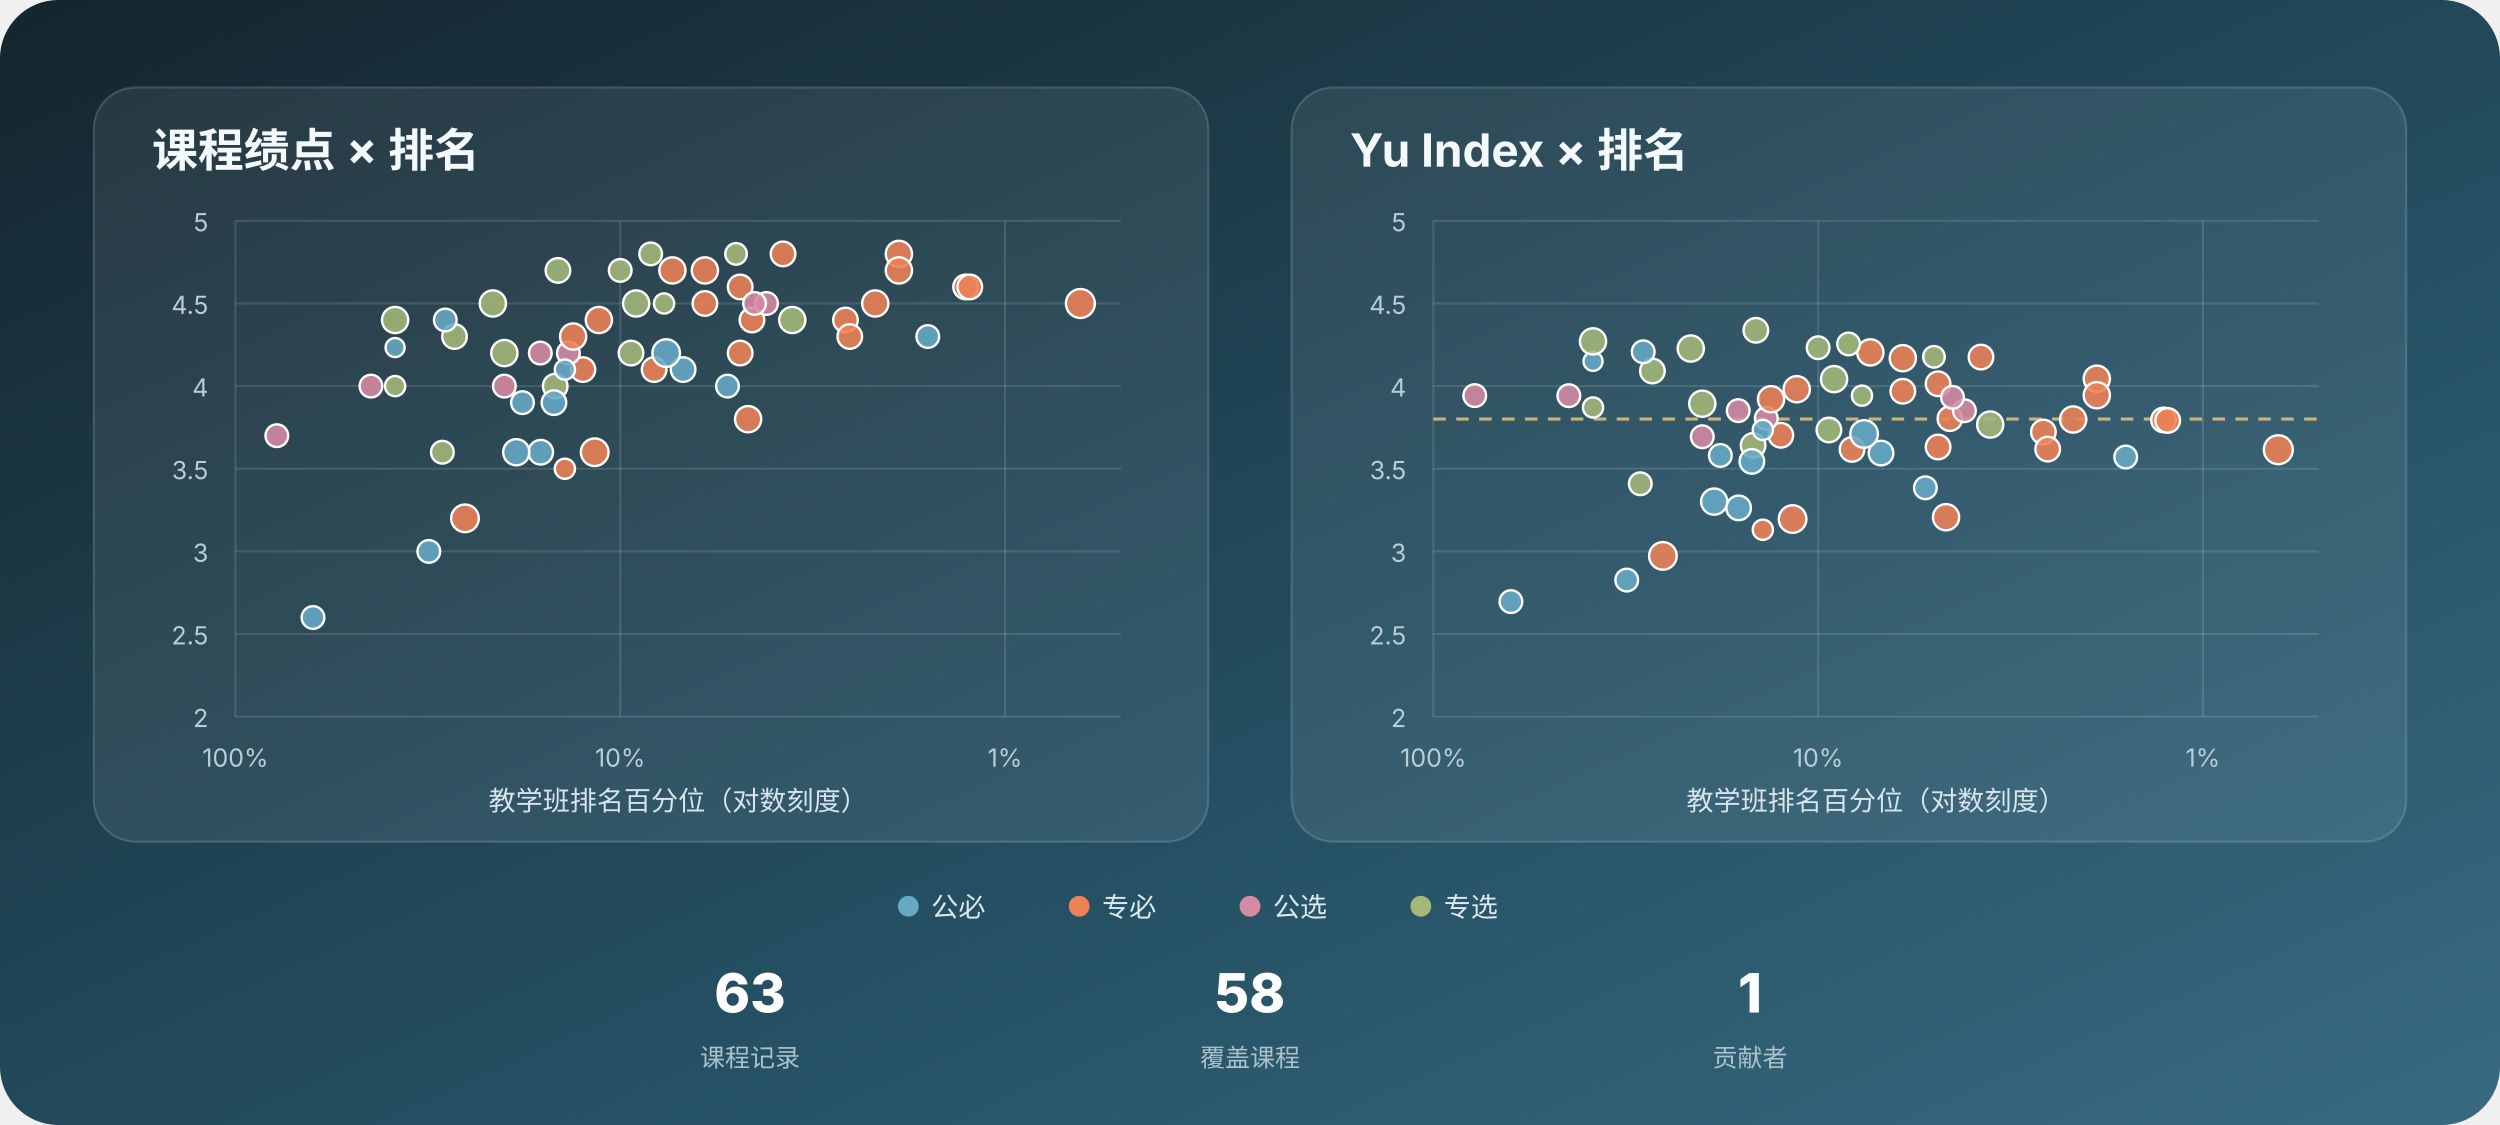
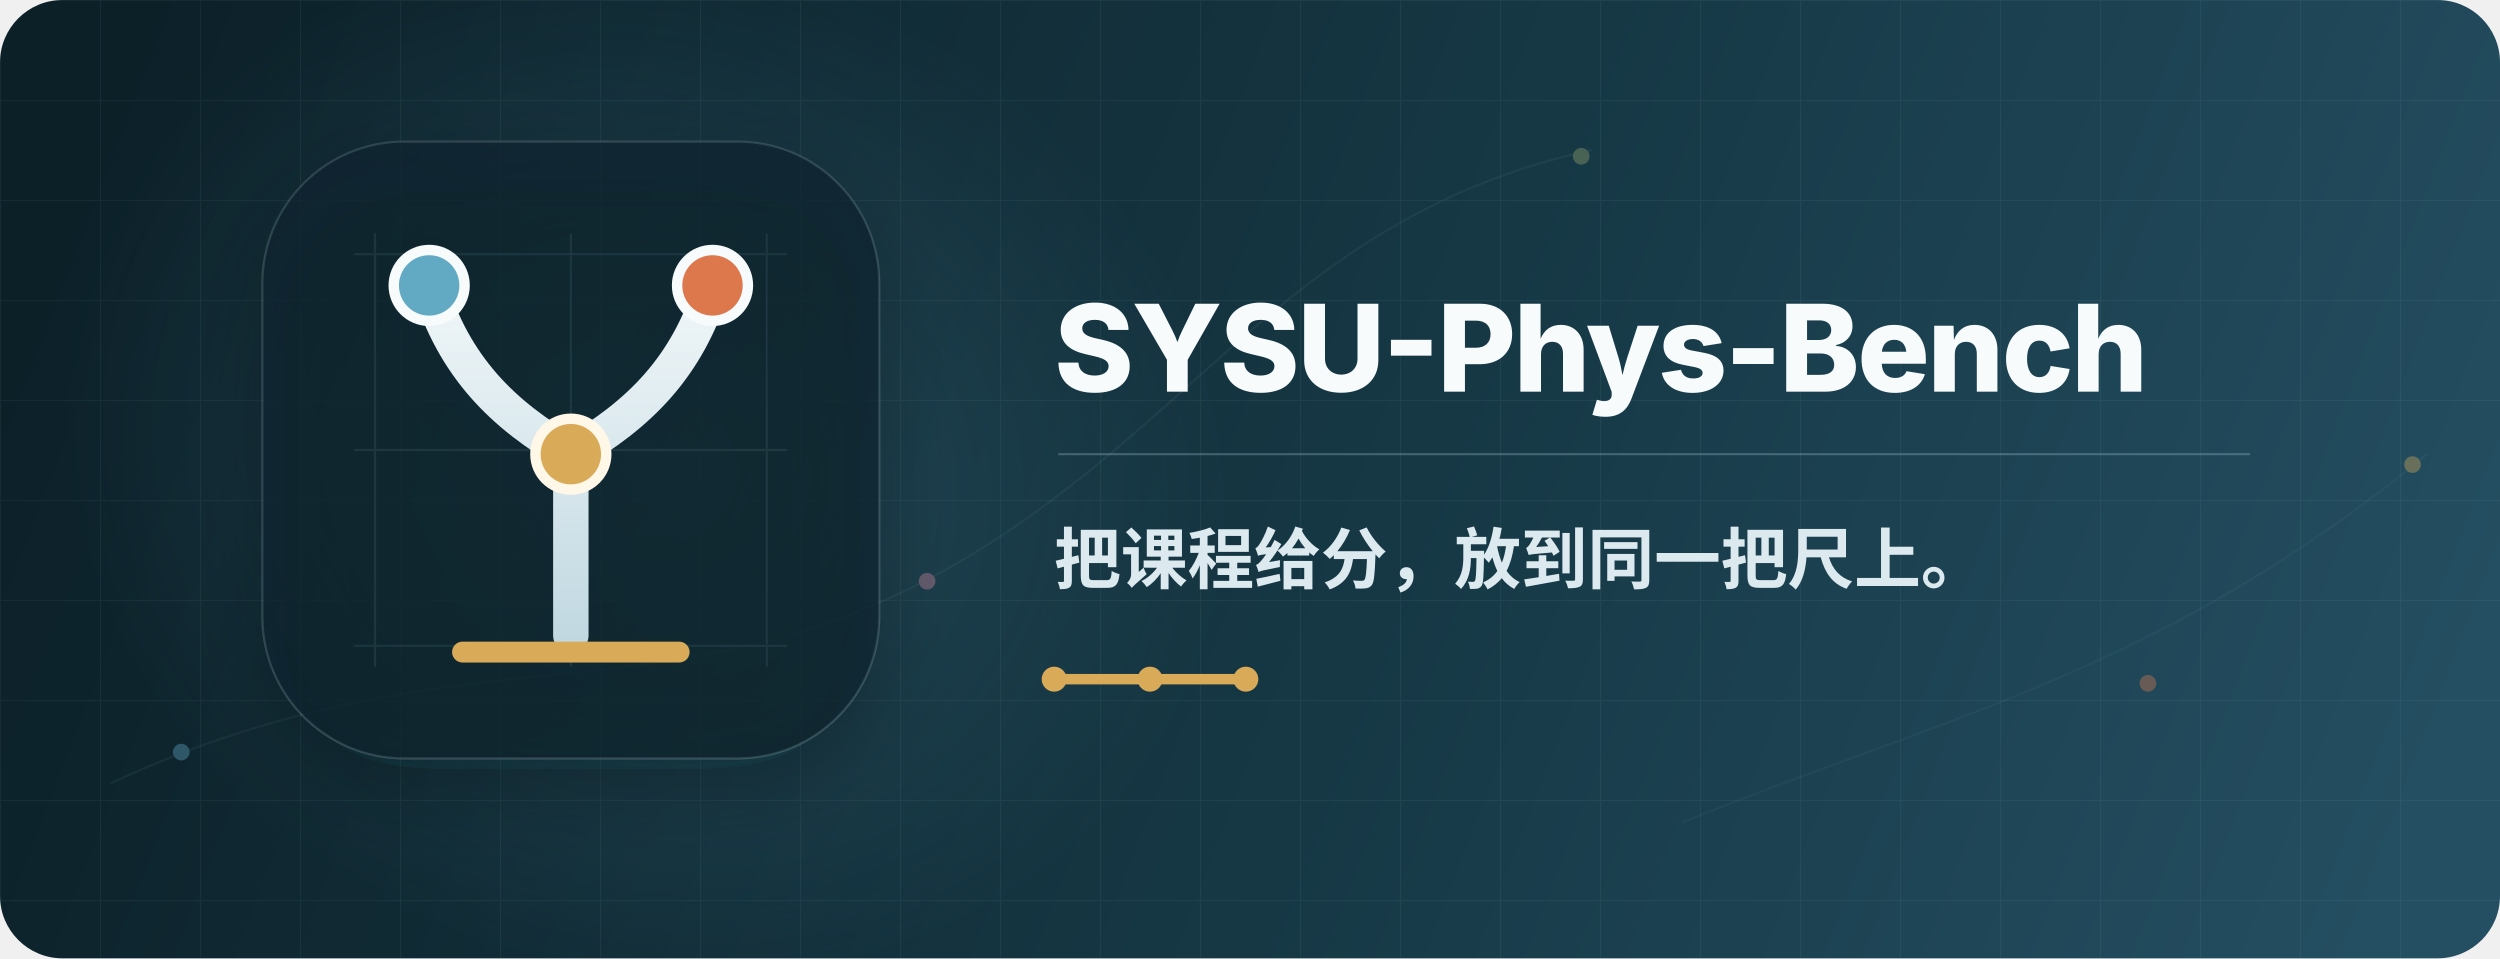
- <svg xmlns="http://www.w3.org/2000/svg" width="1200" height="540" viewBox="0 0 1200 540" role="img" aria-labelledby="title description">
+ <svg xmlns="http://www.w3.org/2000/svg" width="1200" height="460" viewBox="0 0 1200 460" role="img" aria-labelledby="title description">
  <defs>
-     <linearGradient id="background" x1="0" y1="0" x2="1" y2="1">
-       <stop offset="0" stop-color="#14252d" />
-       <stop offset=".58" stop-color="#244e61" />
-       <stop offset="1" stop-color="#386b81" />
+     <linearGradient id="background" x1="58" y1="28" x2="1138" y2="444" gradientUnits="userSpaceOnUse">
+       <stop stop-color="#0c2028" />
+       <stop offset=".57" stop-color="#163845" />
+       <stop offset="1" stop-color="#244e61" />
    </linearGradient>
+     <radialGradient id="glow" cx="0" cy="0" r="1" gradientTransform="translate(310 223) rotate(18) scale(285 245)" gradientUnits="userSpaceOnUse">
+       <stop stop-color="#5da0ba" stop-opacity=".22" />
+       <stop offset="1" stop-color="#5da0ba" stop-opacity="0" />
+     </radialGradient>
+     <linearGradient id="mark" x1="274" y1="112" x2="274" y2="336" gradientUnits="userSpaceOnUse">
+       <stop stop-color="#f7fbfc" />
+       <stop offset="1" stop-color="#b9d3dd" />
+     </linearGradient>
+     <filter id="soft-shadow" x="-30%" y="-30%" width="160%" height="160%">
+       <feDropShadow dx="0" dy="14" stdDeviation="18" flood-color="#061318" flood-opacity=".34" />
+     </filter>
+     <pattern id="grid" width="48" height="48" patternUnits="userSpaceOnUse">
+       <path d="M48 0H0V48" fill="none" stroke="#d9edf3" stroke-opacity=".055" />
+     </pattern>
    <style>
-       text { font-family: Inter, "Microsoft YaHei", "Noto Sans CJK SC", sans-serif; }
-       .panel-title { fill: #f4fafc; font-size: 22px; font-weight: 700; }
-       .tick { fill: #b9cdd5; font-size: 12px; }
-       .axis { fill: #d6e5eb; font-size: 13px; }
-       .grid { stroke: #d7eef6; stroke-opacity: .14; }
-       .benchmark { stroke: #f2c77f; stroke-width: 1.5; stroke-dasharray: 6 5; stroke-opacity: .8; }
-       .legend { fill: #dce9ee; font-size: 13px; }
-       .stat-value { fill: #ffffff; font-size: 26px; font-weight: 760; }
-       .stat-label { fill: #a9c2cc; font-size: 12px; }
+       text { font-family: Inter, "Noto Sans CJK SC", "Microsoft YaHei", sans-serif; }
    </style>
  </defs>
-   <rect width="1200" height="540" rx="28" fill="url(#background)" />
-   <rect x="45" y="42" width="535" height="362" rx="20" fill="#ffffff" fill-opacity=".075" stroke="#d9edf5" stroke-opacity=".18" />
-   <text x="73" y="80" class="panel-title">课程绩点 × 排名</text>
-   <line x1="482.40" x2="482.40" y1="106" y2="344" class="grid" />
-   <text x="482.40" y="368" text-anchor="middle" class="tick">1%</text>
-   <line x1="297.70" x2="297.70" y1="106" y2="344" class="grid" />
-   <text x="297.70" y="368" text-anchor="middle" class="tick">10%</text>
-   <line x1="113.00" x2="113.00" y1="106" y2="344" class="grid" />
-   <text x="113.00" y="368" text-anchor="middle" class="tick">100%</text>
-   <line x1="113" x2="538" y1="344.00" y2="344.00" class="grid" />
-   <text x="100" y="349.00" text-anchor="end" class="tick">2</text>
-   <line x1="113" x2="538" y1="304.33" y2="304.33" class="grid" />
-   <text x="100" y="309.33" text-anchor="end" class="tick">2.5</text>
-   <line x1="113" x2="538" y1="264.67" y2="264.67" class="grid" />
-   <text x="100" y="269.67" text-anchor="end" class="tick">3</text>
-   <line x1="113" x2="538" y1="225.00" y2="225.00" class="grid" />
-   <text x="100" y="230.00" text-anchor="end" class="tick">3.5</text>
-   <line x1="113" x2="538" y1="185.33" y2="185.33" class="grid" />
-   <text x="100" y="190.33" text-anchor="end" class="tick">4</text>
-   <line x1="113" x2="538" y1="145.67" y2="145.67" class="grid" />
-   <text x="100" y="150.67" text-anchor="end" class="tick">4.5</text>
-   <line x1="113" x2="538" y1="106.00" y2="106.00" class="grid" />
-   <text x="100" y="111.00" text-anchor="end" class="tick">5</text>
-   <circle cx="150.24" cy="296.40" r="5.45" fill="#67a9c5" fill-opacity=".88" stroke="#ffffff" stroke-width="1.15" />
-   <circle cx="259.54" cy="217.07" r="5.91" fill="#67a9c5" fill-opacity=".88" stroke="#ffffff" stroke-width="1.15" />
-   <circle cx="189.65" cy="166.82" r="4.58" fill="#67a9c5" fill-opacity=".88" stroke="#ffffff" stroke-width="1.15" />
-   <circle cx="247.81" cy="217.07" r="6.30" fill="#67a9c5" fill-opacity=".88" stroke="#ffffff" stroke-width="1.15" />
-   <circle cx="279.80" cy="177.40" r="5.91" fill="#ed8257" fill-opacity=".88" stroke="#ffffff" stroke-width="1.15" />
-   <circle cx="285.45" cy="217.07" r="6.64" fill="#ed8257" fill-opacity=".88" stroke="#ffffff" stroke-width="1.15" />
-   <circle cx="313.98" cy="177.40" r="5.91" fill="#ed8257" fill-opacity=".88" stroke="#ffffff" stroke-width="1.15" />
-   <circle cx="375.87" cy="121.87" r="5.91" fill="#ed8257" fill-opacity=".88" stroke="#ffffff" stroke-width="1.15" />
-   <circle cx="259.35" cy="169.47" r="5.45" fill="#d58ba4" fill-opacity=".88" stroke="#ffffff" stroke-width="1.15" />
-   <circle cx="205.84" cy="264.67" r="5.45" fill="#67a9c5" fill-opacity=".88" stroke="#ffffff" stroke-width="1.15" />
-   <circle cx="327.90" cy="177.40" r="5.91" fill="#67a9c5" fill-opacity=".88" stroke="#ffffff" stroke-width="1.15" />
-   <circle cx="445.34" cy="161.53" r="5.45" fill="#67a9c5" fill-opacity=".88" stroke="#ffffff" stroke-width="1.15" />
-   <circle cx="223.19" cy="248.80" r="6.64" fill="#ed8257" fill-opacity=".88" stroke="#ffffff" stroke-width="1.15" />
-   <circle cx="431.47" cy="121.87" r="6.30" fill="#ed8257" fill-opacity=".88" stroke="#ffffff" stroke-width="1.15" />
-   <circle cx="405.83" cy="153.60" r="5.91" fill="#ed8257" fill-opacity=".88" stroke="#ffffff" stroke-width="1.15" />
-   <circle cx="431.47" cy="129.80" r="6.30" fill="#ed8257" fill-opacity=".88" stroke="#ffffff" stroke-width="1.15" />
-   <circle cx="212.34" cy="217.07" r="5.45" fill="#a4b879" fill-opacity=".88" stroke="#ffffff" stroke-width="1.15" />
-   <circle cx="266.50" cy="185.33" r="5.91" fill="#a4b879" fill-opacity=".88" stroke="#ffffff" stroke-width="1.15" />
-   <circle cx="272.82" cy="169.47" r="5.45" fill="#d58ba4" fill-opacity=".88" stroke="#ffffff" stroke-width="1.15" />
-   <circle cx="250.78" cy="193.27" r="5.45" fill="#67a9c5" fill-opacity=".88" stroke="#ffffff" stroke-width="1.15" />
-   <circle cx="319.77" cy="169.47" r="6.64" fill="#67a9c5" fill-opacity=".88" stroke="#ffffff" stroke-width="1.15" />
-   <circle cx="355.28" cy="137.73" r="5.91" fill="#ed8257" fill-opacity=".88" stroke="#ffffff" stroke-width="1.15" />
-   <circle cx="360.95" cy="153.60" r="5.91" fill="#ed8257" fill-opacity=".88" stroke="#ffffff" stroke-width="1.15" />
-   <circle cx="322.76" cy="129.80" r="6.30" fill="#ed8257" fill-opacity=".88" stroke="#ffffff" stroke-width="1.15" />
-   <circle cx="463.49" cy="137.73" r="5.91" fill="#ed8257" fill-opacity=".88" stroke="#ffffff" stroke-width="1.15" />
-   <circle cx="338.35" cy="129.80" r="6.30" fill="#ed8257" fill-opacity=".88" stroke="#ffffff" stroke-width="1.15" />
-   <circle cx="305.35" cy="145.67" r="6.30" fill="#a4b879" fill-opacity=".88" stroke="#ffffff" stroke-width="1.15" />
-   <circle cx="297.70" cy="129.80" r="5.45" fill="#a4b879" fill-opacity=".88" stroke="#ffffff" stroke-width="1.15" />
-   <circle cx="349.19" cy="185.33" r="5.45" fill="#67a9c5" fill-opacity=".88" stroke="#ffffff" stroke-width="1.15" />
-   <circle cx="265.90" cy="193.27" r="5.91" fill="#67a9c5" fill-opacity=".88" stroke="#ffffff" stroke-width="1.15" />
-   <circle cx="420.11" cy="145.67" r="6.30" fill="#ed8257" fill-opacity=".88" stroke="#ffffff" stroke-width="1.15" />
-   <circle cx="287.45" cy="153.60" r="6.30" fill="#ed8257" fill-opacity=".88" stroke="#ffffff" stroke-width="1.15" />
-   <circle cx="338.35" cy="145.67" r="5.91" fill="#ed8257" fill-opacity=".88" stroke="#ffffff" stroke-width="1.15" />
-   <circle cx="355.28" cy="169.47" r="5.91" fill="#ed8257" fill-opacity=".88" stroke="#ffffff" stroke-width="1.15" />
-   <circle cx="242.10" cy="169.47" r="6.30" fill="#a4b879" fill-opacity=".88" stroke="#ffffff" stroke-width="1.15" />
-   <circle cx="178.05" cy="185.33" r="5.45" fill="#d58ba4" fill-opacity=".88" stroke="#ffffff" stroke-width="1.15" />
-   <circle cx="242.10" cy="185.33" r="5.45" fill="#d58ba4" fill-opacity=".88" stroke="#ffffff" stroke-width="1.15" />
-   <circle cx="359.10" cy="201.20" r="6.30" fill="#ed8257" fill-opacity=".88" stroke="#ffffff" stroke-width="1.15" />
-   <circle cx="275.11" cy="161.53" r="6.30" fill="#ed8257" fill-opacity=".88" stroke="#ffffff" stroke-width="1.15" />
-   <circle cx="465.50" cy="137.73" r="5.91" fill="#ed8257" fill-opacity=".88" stroke="#ffffff" stroke-width="1.15" />
-   <circle cx="267.81" cy="129.80" r="5.91" fill="#a4b879" fill-opacity=".88" stroke="#ffffff" stroke-width="1.15" />
-   <circle cx="353.30" cy="121.87" r="5.18" fill="#a4b879" fill-opacity=".88" stroke="#ffffff" stroke-width="1.15" />
-   <circle cx="189.65" cy="153.60" r="6.30" fill="#a4b879" fill-opacity=".88" stroke="#ffffff" stroke-width="1.15" />
-   <circle cx="218.16" cy="161.53" r="5.91" fill="#a4b879" fill-opacity=".88" stroke="#ffffff" stroke-width="1.15" />
-   <circle cx="132.88" cy="209.13" r="5.45" fill="#d58ba4" fill-opacity=".88" stroke="#ffffff" stroke-width="1.15" />
-   <circle cx="367.92" cy="145.67" r="5.45" fill="#d58ba4" fill-opacity=".88" stroke="#ffffff" stroke-width="1.15" />
-   <circle cx="407.89" cy="161.53" r="5.91" fill="#ed8257" fill-opacity=".88" stroke="#ffffff" stroke-width="1.15" />
-   <circle cx="236.57" cy="145.67" r="6.30" fill="#a4b879" fill-opacity=".88" stroke="#ffffff" stroke-width="1.15" />
-   <circle cx="318.75" cy="145.67" r="4.85" fill="#a4b879" fill-opacity=".88" stroke="#ffffff" stroke-width="1.15" />
-   <circle cx="189.65" cy="185.33" r="4.85" fill="#a4b879" fill-opacity=".88" stroke="#ffffff" stroke-width="1.15" />
-   <circle cx="380.29" cy="153.60" r="6.30" fill="#a4b879" fill-opacity=".88" stroke="#ffffff" stroke-width="1.15" />
-   <circle cx="302.88" cy="169.47" r="5.91" fill="#a4b879" fill-opacity=".88" stroke="#ffffff" stroke-width="1.15" />
-   <circle cx="362.19" cy="145.67" r="5.45" fill="#d58ba4" fill-opacity=".88" stroke="#ffffff" stroke-width="1.15" />
-   <circle cx="213.74" cy="153.60" r="5.45" fill="#67a9c5" fill-opacity=".88" stroke="#ffffff" stroke-width="1.15" />
-   <circle cx="312.32" cy="121.87" r="5.45" fill="#a4b879" fill-opacity=".88" stroke="#ffffff" stroke-width="1.15" />
-   <circle cx="271.15" cy="177.40" r="4.85" fill="#67a9c5" fill-opacity=".88" stroke="#ffffff" stroke-width="1.15" />
-   <circle cx="271.15" cy="225.00" r="4.85" fill="#ed8257" fill-opacity=".88" stroke="#ffffff" stroke-width="1.15" />
-   <circle cx="518.58" cy="145.67" r="6.95" fill="#ed8257" fill-opacity=".88" stroke="#ffffff" stroke-width="1.15" />
-   <text x="325.5" y="389" text-anchor="middle" class="axis">教学班排名百分位（对数刻度）</text>
-   <rect x="620" y="42" width="535" height="362" rx="20" fill="#ffffff" fill-opacity=".075" stroke="#d9edf5" stroke-opacity=".18" />
-   <text x="648" y="80" class="panel-title">Yu Index × 排名</text>
-   <line x1="1057.40" x2="1057.40" y1="106" y2="344" class="grid" />
-   <text x="1057.40" y="368" text-anchor="middle" class="tick">1%</text>
-   <line x1="872.70" x2="872.70" y1="106" y2="344" class="grid" />
-   <text x="872.70" y="368" text-anchor="middle" class="tick">10%</text>
-   <line x1="688.00" x2="688.00" y1="106" y2="344" class="grid" />
-   <text x="688.00" y="368" text-anchor="middle" class="tick">100%</text>
-   <line x1="688" x2="1113" y1="344.00" y2="344.00" class="grid" />
-   <text x="675" y="349.00" text-anchor="end" class="tick">2</text>
-   <line x1="688" x2="1113" y1="304.33" y2="304.33" class="grid" />
-   <text x="675" y="309.33" text-anchor="end" class="tick">2.5</text>
-   <line x1="688" x2="1113" y1="264.67" y2="264.67" class="grid" />
-   <text x="675" y="269.67" text-anchor="end" class="tick">3</text>
-   <line x1="688" x2="1113" y1="225.00" y2="225.00" class="grid" />
-   <text x="675" y="230.00" text-anchor="end" class="tick">3.5</text>
-   <line x1="688" x2="1113" y1="185.33" y2="185.33" class="grid" />
-   <text x="675" y="190.33" text-anchor="end" class="tick">4</text>
-   <line x1="688" x2="1113" y1="145.67" y2="145.67" class="grid" />
-   <text x="675" y="150.67" text-anchor="end" class="tick">4.5</text>
-   <line x1="688" x2="1113" y1="106.00" y2="106.00" class="grid" />
-   <text x="675" y="111.00" text-anchor="end" class="tick">5</text>
-   <line x1="688" x2="1113" y1="201.14" y2="201.14" class="benchmark" />
-   <circle cx="725.24" cy="288.77" r="5.45" fill="#67a9c5" fill-opacity=".88" stroke="#ffffff" stroke-width="1.15" />
-   <circle cx="834.54" cy="243.79" r="5.91" fill="#67a9c5" fill-opacity=".88" stroke="#ffffff" stroke-width="1.15" />
-   <circle cx="764.65" cy="173.45" r="4.58" fill="#67a9c5" fill-opacity=".88" stroke="#ffffff" stroke-width="1.15" />
-   <circle cx="822.81" cy="240.77" r="6.30" fill="#67a9c5" fill-opacity=".88" stroke="#ffffff" stroke-width="1.15" />
-   <circle cx="854.80" cy="208.93" r="5.91" fill="#ed8257" fill-opacity=".88" stroke="#ffffff" stroke-width="1.15" />
-   <circle cx="860.45" cy="249.14" r="6.64" fill="#ed8257" fill-opacity=".88" stroke="#ffffff" stroke-width="1.15" />
-   <circle cx="888.98" cy="215.73" r="5.91" fill="#ed8257" fill-opacity=".88" stroke="#ffffff" stroke-width="1.15" />
-   <circle cx="950.87" cy="171.40" r="5.91" fill="#ed8257" fill-opacity=".88" stroke="#ffffff" stroke-width="1.15" />
-   <circle cx="834.35" cy="197.10" r="5.45" fill="#d58ba4" fill-opacity=".88" stroke="#ffffff" stroke-width="1.15" />
-   <circle cx="780.84" cy="278.43" r="5.45" fill="#67a9c5" fill-opacity=".88" stroke="#ffffff" stroke-width="1.15" />
-   <circle cx="902.90" cy="217.48" r="5.91" fill="#67a9c5" fill-opacity=".88" stroke="#ffffff" stroke-width="1.15" />
-   <circle cx="1020.34" cy="219.37" r="5.45" fill="#67a9c5" fill-opacity=".88" stroke="#ffffff" stroke-width="1.15" />
-   <circle cx="798.19" cy="266.83" r="6.64" fill="#ed8257" fill-opacity=".88" stroke="#ffffff" stroke-width="1.15" />
-   <circle cx="1006.47" cy="181.78" r="6.30" fill="#ed8257" fill-opacity=".88" stroke="#ffffff" stroke-width="1.15" />
-   <circle cx="980.83" cy="207.36" r="5.91" fill="#ed8257" fill-opacity=".88" stroke="#ffffff" stroke-width="1.15" />
-   <circle cx="1006.47" cy="189.71" r="6.30" fill="#ed8257" fill-opacity=".88" stroke="#ffffff" stroke-width="1.15" />
-   <circle cx="787.34" cy="232.21" r="5.45" fill="#a4b879" fill-opacity=".88" stroke="#ffffff" stroke-width="1.15" />
-   <circle cx="841.50" cy="213.80" r="5.91" fill="#a4b879" fill-opacity=".88" stroke="#ffffff" stroke-width="1.15" />
-   <circle cx="847.82" cy="200.81" r="5.45" fill="#d58ba4" fill-opacity=".88" stroke="#ffffff" stroke-width="1.15" />
-   <circle cx="825.78" cy="218.63" r="5.45" fill="#67a9c5" fill-opacity=".88" stroke="#ffffff" stroke-width="1.15" />
-   <circle cx="894.77" cy="208.30" r="6.64" fill="#67a9c5" fill-opacity=".88" stroke="#ffffff" stroke-width="1.15" />
-   <circle cx="930.28" cy="184.22" r="5.91" fill="#ed8257" fill-opacity=".88" stroke="#ffffff" stroke-width="1.15" />
-   <circle cx="935.95" cy="200.94" r="5.91" fill="#ed8257" fill-opacity=".88" stroke="#ffffff" stroke-width="1.15" />
-   <circle cx="897.76" cy="169.15" r="6.30" fill="#ed8257" fill-opacity=".88" stroke="#ffffff" stroke-width="1.15" />
-   <circle cx="1038.49" cy="201.57" r="5.91" fill="#ed8257" fill-opacity=".88" stroke="#ffffff" stroke-width="1.15" />
-   <circle cx="913.35" cy="171.93" r="6.30" fill="#ed8257" fill-opacity=".88" stroke="#ffffff" stroke-width="1.15" />
-   <circle cx="880.35" cy="181.97" r="6.30" fill="#a4b879" fill-opacity=".88" stroke="#ffffff" stroke-width="1.15" />
-   <circle cx="872.70" cy="166.91" r="5.45" fill="#a4b879" fill-opacity=".88" stroke="#ffffff" stroke-width="1.15" />
-   <circle cx="924.19" cy="234.14" r="5.45" fill="#67a9c5" fill-opacity=".88" stroke="#ffffff" stroke-width="1.15" />
-   <circle cx="840.90" cy="221.47" r="5.91" fill="#67a9c5" fill-opacity=".88" stroke="#ffffff" stroke-width="1.15" />
-   <circle cx="995.11" cy="201.35" r="6.30" fill="#ed8257" fill-opacity=".88" stroke="#ffffff" stroke-width="1.15" />
-   <circle cx="862.45" cy="186.82" r="6.30" fill="#ed8257" fill-opacity=".88" stroke="#ffffff" stroke-width="1.15" />
-   <circle cx="913.35" cy="187.80" r="5.91" fill="#ed8257" fill-opacity=".88" stroke="#ffffff" stroke-width="1.15" />
-   <circle cx="930.28" cy="214.56" r="5.91" fill="#ed8257" fill-opacity=".88" stroke="#ffffff" stroke-width="1.15" />
-   <circle cx="817.10" cy="193.77" r="6.30" fill="#a4b879" fill-opacity=".88" stroke="#ffffff" stroke-width="1.15" />
-   <circle cx="753.05" cy="189.93" r="5.45" fill="#d58ba4" fill-opacity=".88" stroke="#ffffff" stroke-width="1.15" />
-   <circle cx="817.10" cy="209.64" r="5.45" fill="#d58ba4" fill-opacity=".88" stroke="#ffffff" stroke-width="1.15" />
-   <circle cx="934.10" cy="248.26" r="6.30" fill="#ed8257" fill-opacity=".88" stroke="#ffffff" stroke-width="1.15" />
-   <circle cx="850.11" cy="191.62" r="6.30" fill="#ed8257" fill-opacity=".88" stroke="#ffffff" stroke-width="1.15" />
-   <circle cx="1040.50" cy="201.81" r="5.91" fill="#ed8257" fill-opacity=".88" stroke="#ffffff" stroke-width="1.15" />
-   <circle cx="842.81" cy="158.54" r="5.91" fill="#a4b879" fill-opacity=".88" stroke="#ffffff" stroke-width="1.15" />
-   <circle cx="928.30" cy="171.27" r="5.18" fill="#a4b879" fill-opacity=".88" stroke="#ffffff" stroke-width="1.15" />
-   <circle cx="764.65" cy="163.86" r="6.30" fill="#a4b879" fill-opacity=".88" stroke="#ffffff" stroke-width="1.15" />
-   <circle cx="793.16" cy="178.08" r="5.91" fill="#a4b879" fill-opacity=".88" stroke="#ffffff" stroke-width="1.15" />
-   <circle cx="707.88" cy="189.88" r="5.45" fill="#d58ba4" fill-opacity=".88" stroke="#ffffff" stroke-width="1.15" />
-   <circle cx="942.92" cy="197.15" r="5.45" fill="#d58ba4" fill-opacity=".88" stroke="#ffffff" stroke-width="1.15" />
-   <circle cx="982.89" cy="215.57" r="5.91" fill="#ed8257" fill-opacity=".88" stroke="#ffffff" stroke-width="1.15" />
-   <circle cx="811.57" cy="167.30" r="6.30" fill="#a4b879" fill-opacity=".88" stroke="#ffffff" stroke-width="1.15" />
-   <circle cx="893.75" cy="189.91" r="4.85" fill="#a4b879" fill-opacity=".88" stroke="#ffffff" stroke-width="1.15" />
-   <circle cx="764.65" cy="195.59" r="4.85" fill="#a4b879" fill-opacity=".88" stroke="#ffffff" stroke-width="1.15" />
-   <circle cx="955.29" cy="203.78" r="6.30" fill="#a4b879" fill-opacity=".88" stroke="#ffffff" stroke-width="1.15" />
-   <circle cx="877.88" cy="206.38" r="5.91" fill="#a4b879" fill-opacity=".88" stroke="#ffffff" stroke-width="1.15" />
-   <circle cx="937.19" cy="190.72" r="5.45" fill="#d58ba4" fill-opacity=".88" stroke="#ffffff" stroke-width="1.15" />
-   <circle cx="788.74" cy="168.86" r="5.45" fill="#67a9c5" fill-opacity=".88" stroke="#ffffff" stroke-width="1.15" />
-   <circle cx="887.32" cy="165.10" r="5.45" fill="#a4b879" fill-opacity=".88" stroke="#ffffff" stroke-width="1.15" />
-   <circle cx="846.15" cy="206.37" r="4.85" fill="#67a9c5" fill-opacity=".88" stroke="#ffffff" stroke-width="1.15" />
-   <circle cx="846.15" cy="254.28" r="4.85" fill="#ed8257" fill-opacity=".88" stroke="#ffffff" stroke-width="1.15" />
-   <circle cx="1093.58" cy="215.86" r="6.95" fill="#ed8257" fill-opacity=".88" stroke="#ffffff" stroke-width="1.15" />
-   <text x="900.5" y="389" text-anchor="middle" class="axis">教学班排名百分位（对数刻度）</text>
-   <circle cx="436.0" cy="435" r="5" fill="#67a9c5" />
-   <text x="447.0" y="440" class="legend">公必</text>
-   <circle cx="518.0" cy="435" r="5" fill="#ed8257" />
-   <text x="529.0" y="440" class="legend">专必</text>
-   <circle cx="600.0" cy="435" r="5" fill="#d58ba4" />
-   <text x="611.0" y="440" class="legend">公选</text>
-   <circle cx="682.0" cy="435" r="5" fill="#a4b879" />
-   <text x="693.0" y="440" class="legend">专选</text>
-   <text x="360" y="486" text-anchor="middle" class="stat-value">63</text>
-   <text x="360" y="512" text-anchor="middle" class="stat-label">课程记录</text>
-   <text x="600" y="486" text-anchor="middle" class="stat-value">58</text>
-   <text x="600" y="512" text-anchor="middle" class="stat-label">覆盖课程</text>
-   <text x="840" y="486" text-anchor="middle" class="stat-value">1</text>
-   <text x="840" y="512" text-anchor="middle" class="stat-label">贡献者</text>
+   <rect width="1200" height="460" rx="30" fill="url(#background)" />
+   <rect width="1200" height="460" rx="30" fill="url(#grid)" />
+   <rect width="1200" height="460" rx="30" fill="url(#glow)" />
+   <g opacity=".38" fill="none" stroke="#8ec0d2">
+     <path d="M53 376C223 297 326 351 465 267C578 199 623 103 764 72" stroke-opacity=".18" />
+     <path d="M807 395C929 345 1036 324 1165 218" stroke-opacity=".14" />
+     <circle cx="87" cy="361" r="4" fill="#62a9c4" stroke="none" />
+     <circle cx="445" cy="279" r="4" fill="#d58ba4" stroke="none" />
+     <circle cx="759" cy="75" r="4" fill="#98a86a" stroke="none" />
+     <circle cx="1031" cy="328" r="4" fill="#dd784e" stroke="none" />
+     <circle cx="1158" cy="223" r="4" fill="#d9aa58" stroke="none" />
+   </g>
+   <g filter="url(#soft-shadow)">
+     <rect x="126" y="68" width="296" height="296" rx="68" fill="#0e252e" fill-opacity=".72" stroke="#c9e0e8" stroke-opacity=".15" />
+     <path d="M170 122H378M170 216H378M170 310H378M180 112V320M274 112V320M368 112V320" fill="none" stroke="#d9edf3" stroke-opacity=".07" />
+     <path d="M206 137C218 176 241 199 274 218C307 199 330 176 342 137" fill="none" stroke="url(#mark)" stroke-width="17" stroke-linecap="round" stroke-linejoin="round" />
+     <path d="M274 218V305" fill="none" stroke="url(#mark)" stroke-width="17" stroke-linecap="round" />
+     <path d="M222 313H326" fill="none" stroke="#d9aa58" stroke-width="10" stroke-linecap="round" />
+     <circle cx="206" cy="137" r="17" fill="#62a9c4" stroke="#f7fbfc" stroke-width="5" />
+     <circle cx="342" cy="137" r="17" fill="#dd784e" stroke="#f7fbfc" stroke-width="5" />
+     <circle cx="274" cy="218" r="17" fill="#d9aa58" stroke="#fff7e8" stroke-width="5" />
+   </g>
+   <g transform="translate(506 0)">
+     <text x="0" y="188" fill="#f7fbfc" font-size="58" font-weight="760" letter-spacing="-.02em">SYSU-Phys-Bench</text>
+     <path d="M2 218H574" stroke="#9fc2cf" stroke-opacity=".32" />
+     <text x="0" y="280" fill="#dce9ee" font-size="32" font-weight="560">把课程给分，放到同一把尺上。</text>
+     <g transform="translate(0 326)">
+       <path d="M0 0H92" stroke="#d9aa58" stroke-width="5" stroke-linecap="round" />
+       <circle cx="0" cy="0" r="6" fill="#d9aa58" />
+       <circle cx="46" cy="0" r="6" fill="#d9aa58" />
+       <circle cx="92" cy="0" r="6" fill="#d9aa58" />
+     </g>
+   </g>
</svg>
